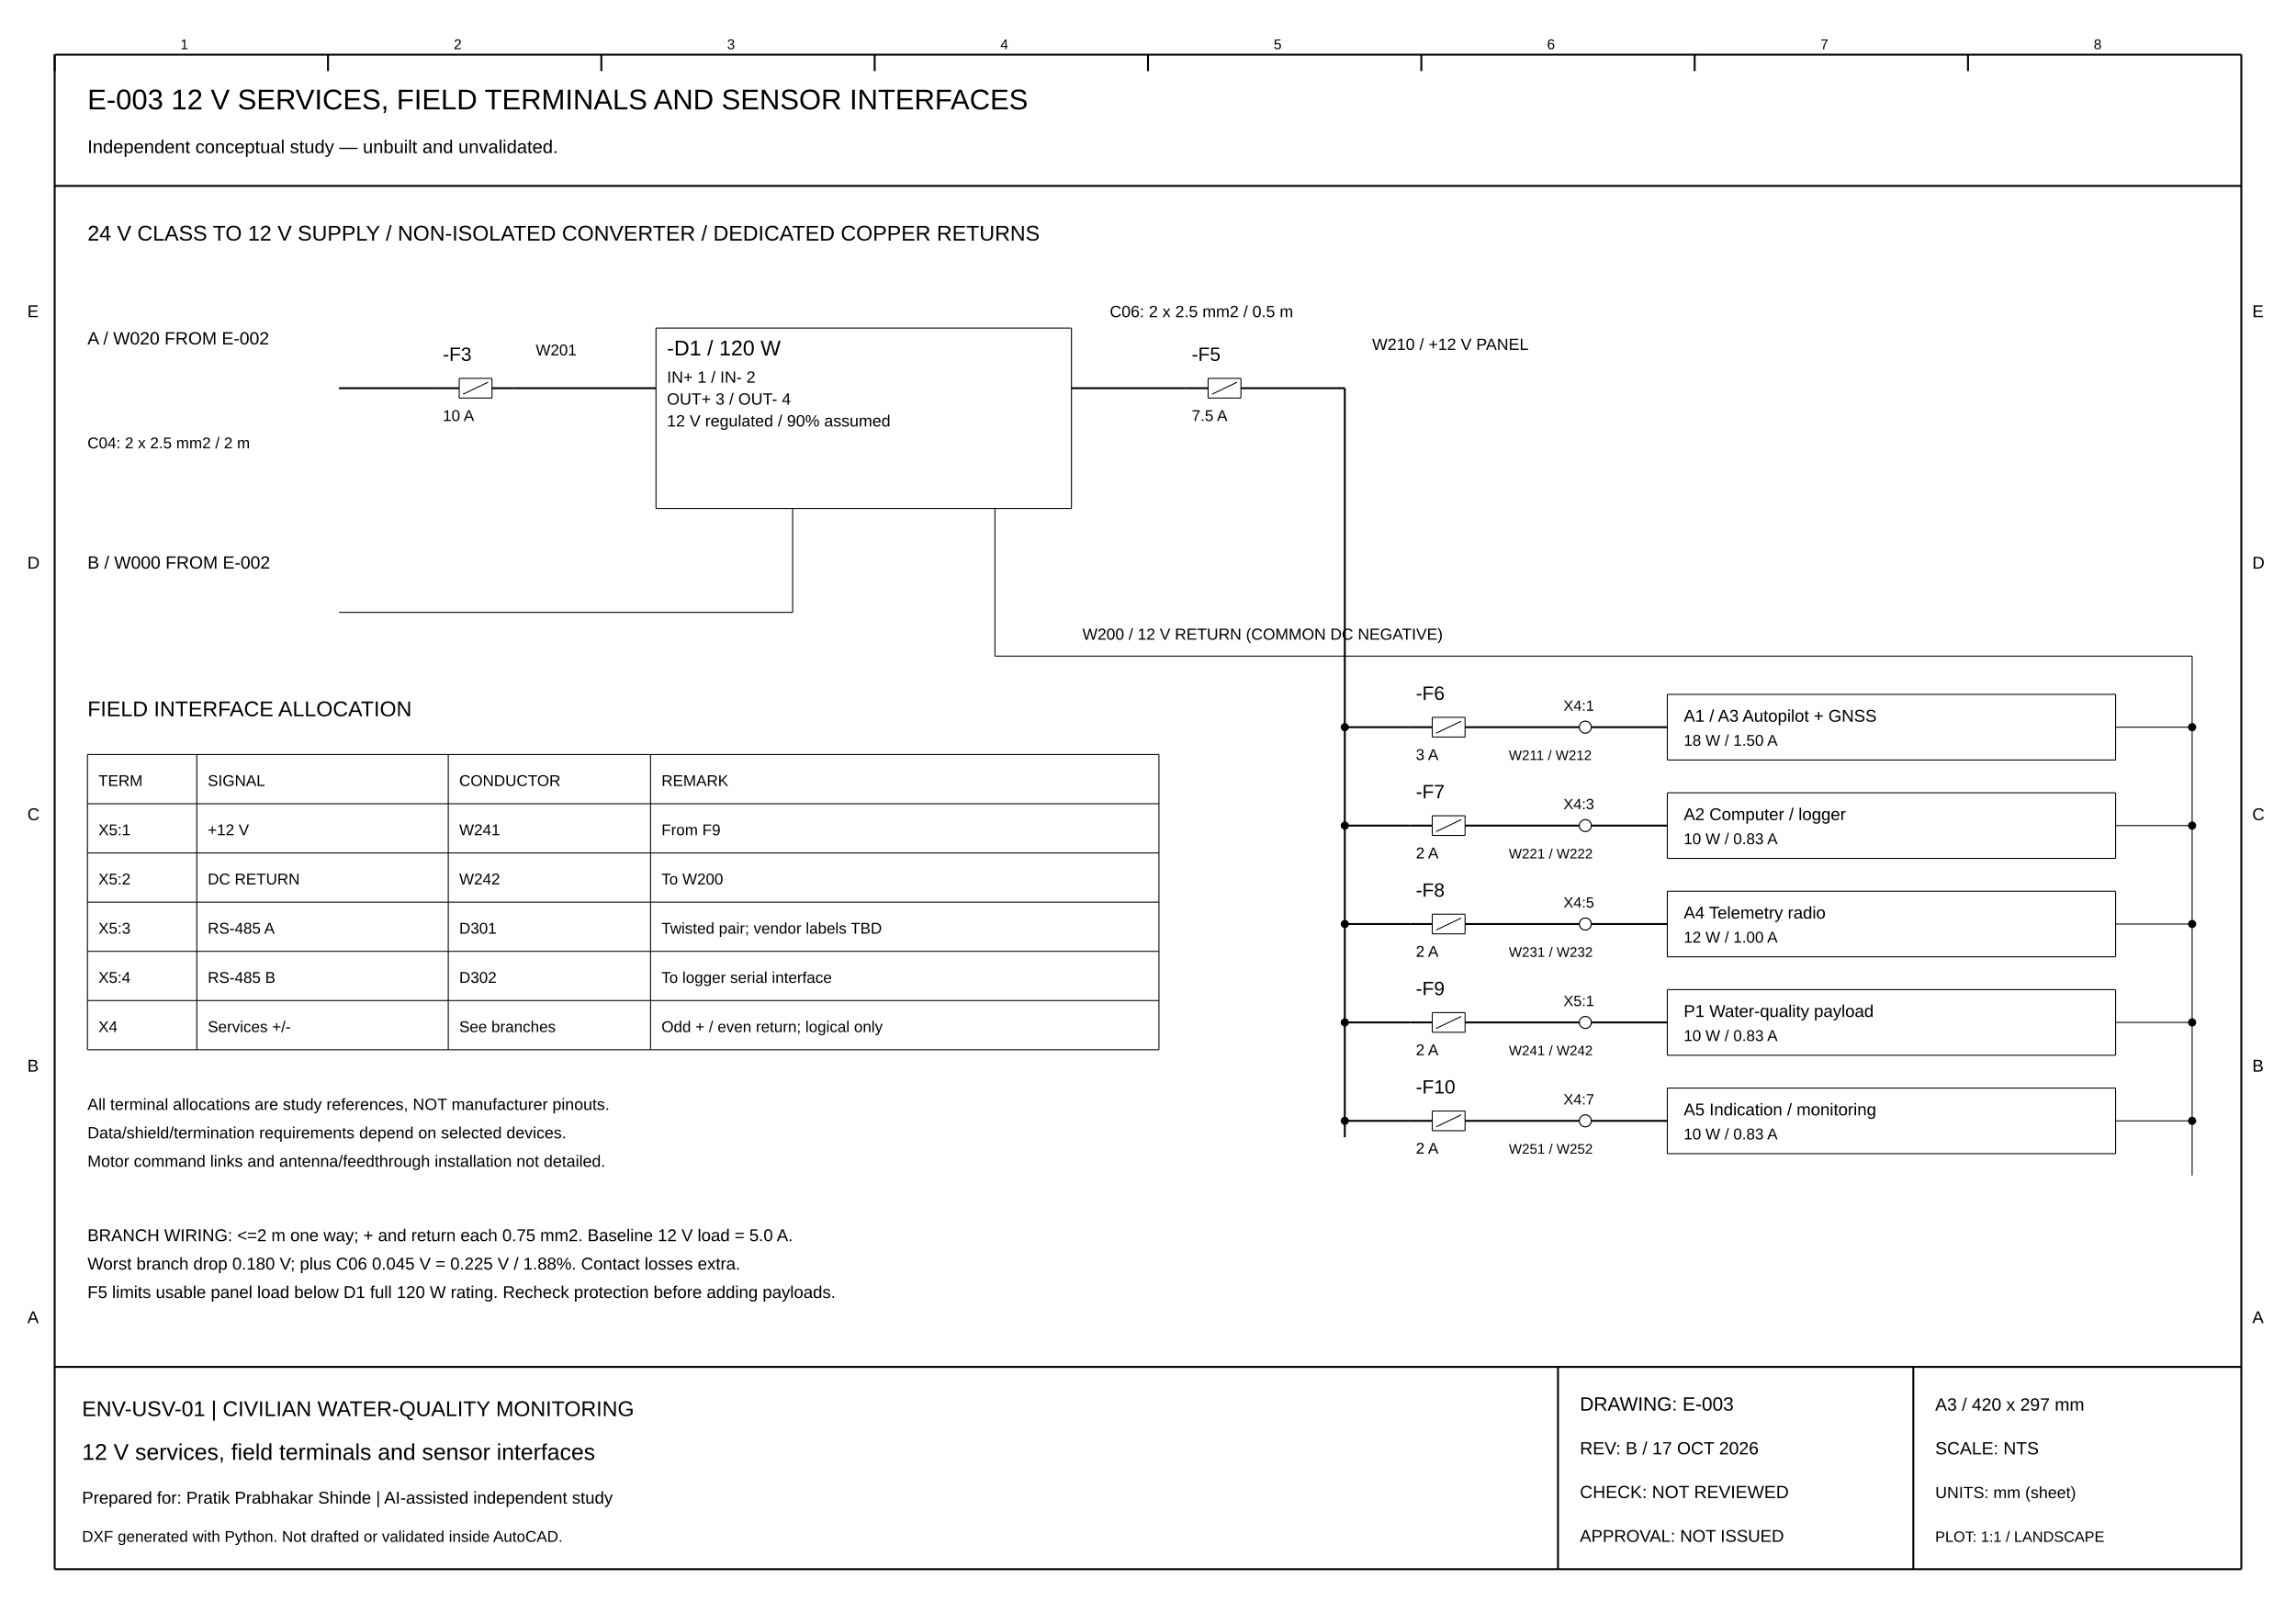
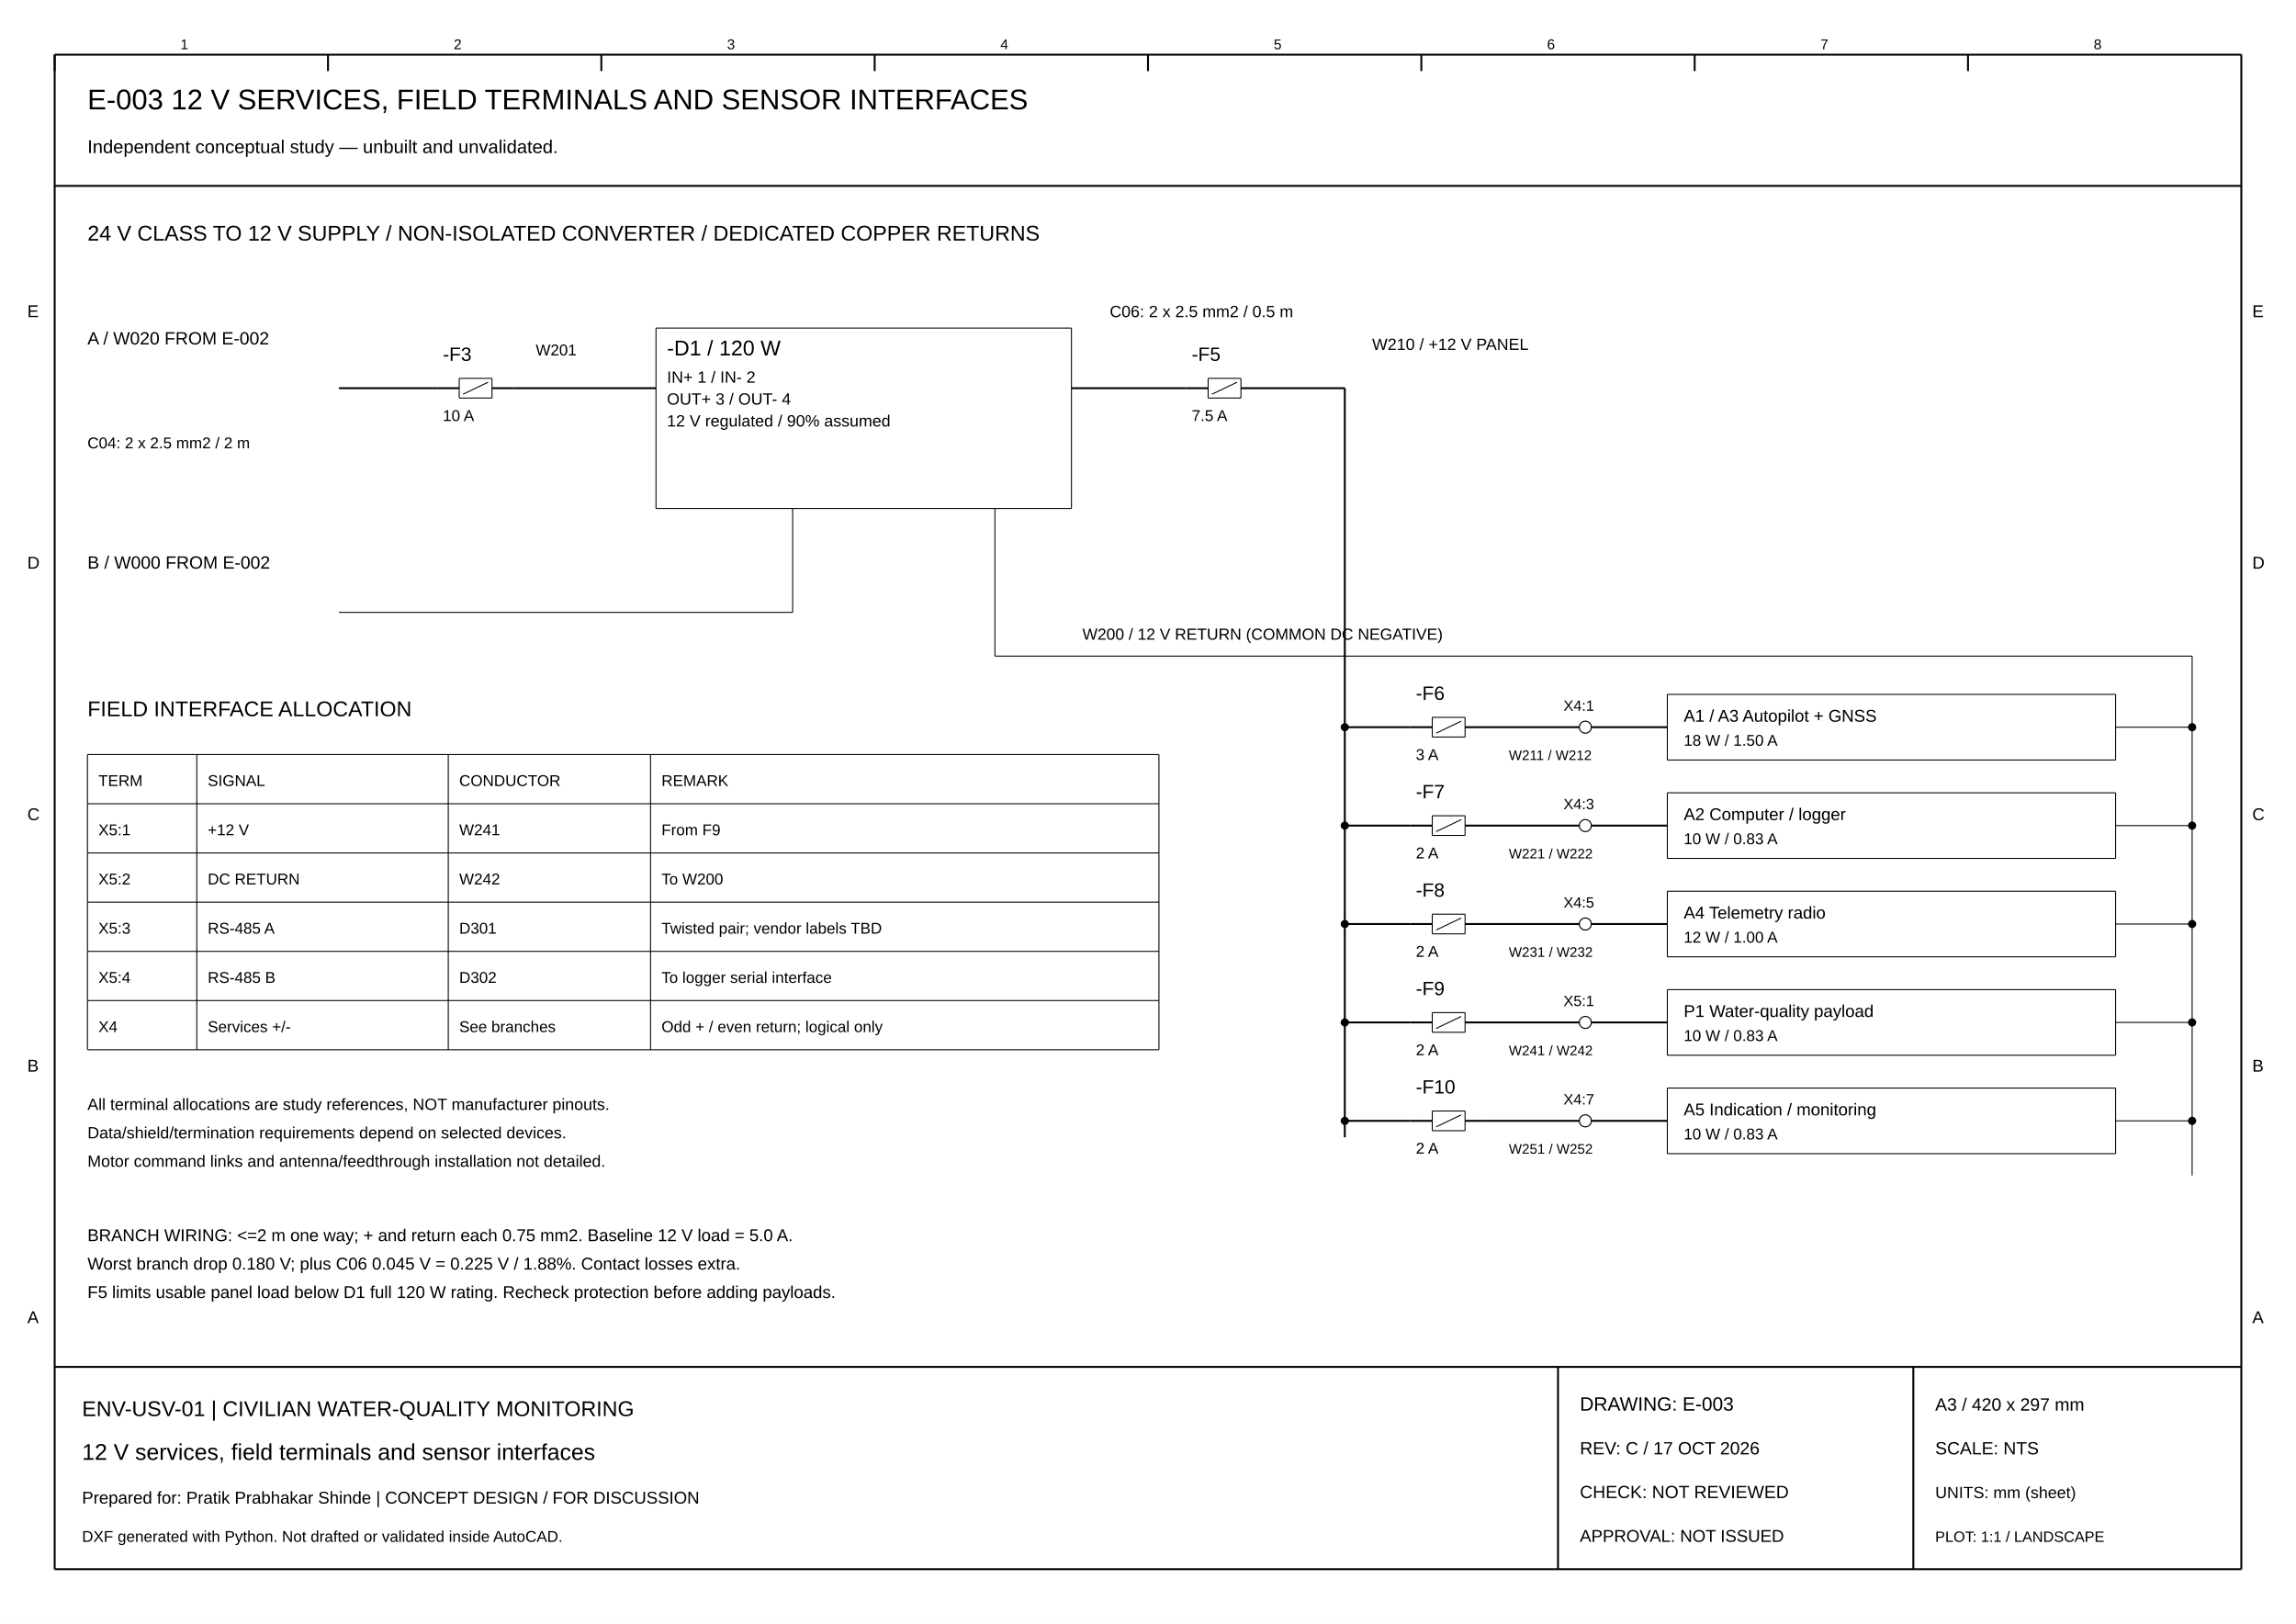
<svg xmlns="http://www.w3.org/2000/svg" viewBox="0 0 420 297" width="1680" height="1188">
  <rect width="420" height="297" fill="white" />
  <line x1="10" y1="287" x2="410" y2="287" stroke="black" stroke-width="0.35" />
  <line x1="410" y1="287" x2="410" y2="10" stroke="black" stroke-width="0.35" />
  <line x1="410" y1="10" x2="10" y2="10" stroke="black" stroke-width="0.35" />
  <line x1="10" y1="10" x2="10" y2="287" stroke="black" stroke-width="0.35" />
  <line x1="10" y1="13" x2="10" y2="10" stroke="black" stroke-width="0.35" />
  <text x="33" y="9" font-family="Arial,Helvetica,sans-serif" font-size="2.6">1</text>
  <line x1="60" y1="13" x2="60" y2="10" stroke="black" stroke-width="0.35" />
  <text x="83" y="9" font-family="Arial,Helvetica,sans-serif" font-size="2.6">2</text>
  <line x1="110" y1="13" x2="110" y2="10" stroke="black" stroke-width="0.35" />
  <text x="133" y="9" font-family="Arial,Helvetica,sans-serif" font-size="2.6">3</text>
  <line x1="160" y1="13" x2="160" y2="10" stroke="black" stroke-width="0.35" />
  <text x="183" y="9" font-family="Arial,Helvetica,sans-serif" font-size="2.6">4</text>
  <line x1="210" y1="13" x2="210" y2="10" stroke="black" stroke-width="0.35" />
  <text x="233" y="9" font-family="Arial,Helvetica,sans-serif" font-size="2.6">5</text>
  <line x1="260" y1="13" x2="260" y2="10" stroke="black" stroke-width="0.35" />
  <text x="283" y="9" font-family="Arial,Helvetica,sans-serif" font-size="2.6">6</text>
  <line x1="310" y1="13" x2="310" y2="10" stroke="black" stroke-width="0.35" />
  <text x="333" y="9" font-family="Arial,Helvetica,sans-serif" font-size="2.6">7</text>
  <line x1="360" y1="13" x2="360" y2="10" stroke="black" stroke-width="0.35" />
  <text x="383" y="9" font-family="Arial,Helvetica,sans-serif" font-size="2.6">8</text>
  <text x="5" y="242" font-family="Arial,Helvetica,sans-serif" font-size="3.12">A</text>
  <text x="412" y="242" font-family="Arial,Helvetica,sans-serif" font-size="3.12">A</text>
  <text x="5" y="196" font-family="Arial,Helvetica,sans-serif" font-size="3.12">B</text>
  <text x="412" y="196" font-family="Arial,Helvetica,sans-serif" font-size="3.12">B</text>
  <text x="5" y="150" font-family="Arial,Helvetica,sans-serif" font-size="3.12">C</text>
  <text x="412" y="150" font-family="Arial,Helvetica,sans-serif" font-size="3.12">C</text>
  <text x="5" y="104" font-family="Arial,Helvetica,sans-serif" font-size="3.12">D</text>
  <text x="412" y="104" font-family="Arial,Helvetica,sans-serif" font-size="3.12">D</text>
  <text x="5" y="58" font-family="Arial,Helvetica,sans-serif" font-size="3.12">E</text>
  <text x="412" y="58" font-family="Arial,Helvetica,sans-serif" font-size="3.12">E</text>
  <text x="16" y="20" font-family="Arial,Helvetica,sans-serif" font-size="5.2">E-003  12 V SERVICES, FIELD TERMINALS AND SENSOR INTERFACES</text>
  <text x="16" y="28" font-family="Arial,Helvetica,sans-serif" font-size="3.38">Independent conceptual study — unbuilt and unvalidated.</text>
  <line x1="10" y1="34" x2="410" y2="34" stroke="black" stroke-width="0.35" />
  <line x1="10" y1="250" x2="410" y2="250" stroke="black" stroke-width="0.35" />
  <text x="15" y="259" font-family="Arial,Helvetica,sans-serif" font-size="3.9">ENV-USV-01  |  CIVILIAN WATER-QUALITY MONITORING</text>
  <text x="15" y="267" font-family="Arial,Helvetica,sans-serif" font-size="4.16">12 V services, field terminals and sensor interfaces</text>
-   <text x="15" y="275" font-family="Arial,Helvetica,sans-serif" font-size="3.12">Prepared for: Pratik Prabhakar Shinde   |   AI-assisted independent study</text>
+   <text x="15" y="275" font-family="Arial,Helvetica,sans-serif" font-size="3.12">Prepared for: Pratik Prabhakar Shinde   |   CONCEPT DESIGN / FOR DISCUSSION</text>
  <text x="15" y="282" font-family="Arial,Helvetica,sans-serif" font-size="2.86">DXF generated with Python. Not drafted or validated inside AutoCAD.</text>
  <line x1="285" y1="287" x2="285" y2="250" stroke="black" stroke-width="0.35" />
  <line x1="350" y1="287" x2="350" y2="250" stroke="black" stroke-width="0.35" />
  <text x="289" y="258" font-family="Arial,Helvetica,sans-serif" font-size="3.51">DRAWING: E-003</text>
-   <text x="289" y="266" font-family="Arial,Helvetica,sans-serif" font-size="3.25">REV: B / 17 OCT 2026</text>
+   <text x="289" y="266" font-family="Arial,Helvetica,sans-serif" font-size="3.25">REV: C / 17 OCT 2026</text>
  <text x="289" y="274" font-family="Arial,Helvetica,sans-serif" font-size="3.25">CHECK: NOT REVIEWED</text>
  <text x="289" y="282" font-family="Arial,Helvetica,sans-serif" font-size="3.12">APPROVAL: NOT ISSUED</text>
  <text x="354" y="258" font-family="Arial,Helvetica,sans-serif" font-size="3.25">A3 / 420 x 297 mm</text>
  <text x="354" y="266" font-family="Arial,Helvetica,sans-serif" font-size="3.25">SCALE: NTS</text>
  <text x="354" y="274" font-family="Arial,Helvetica,sans-serif" font-size="2.99">UNITS: mm (sheet)</text>
  <text x="354" y="282" font-family="Arial,Helvetica,sans-serif" font-size="2.73">PLOT: 1:1 / LANDSCAPE</text>
  <text x="16" y="44" font-family="Arial,Helvetica,sans-serif" font-size="3.9">24 V CLASS TO 12 V SUPPLY / NON-ISOLATED CONVERTER / DEDICATED COPPER RETURNS</text>
  <text x="16" y="63" font-family="Arial,Helvetica,sans-serif" font-size="3.25">A / W020 FROM E-002</text>
  <line x1="62" y1="71" x2="80" y2="71" stroke="black" stroke-width="0.35" />
  <line x1="80" y1="71" x2="84" y2="71" stroke="black" stroke-width="0.35" />
  <line x1="84" y1="72.8" x2="90" y2="72.8" stroke="black" stroke-width="0.18" />
  <line x1="90" y1="72.8" x2="90" y2="69.2" stroke="black" stroke-width="0.18" />
  <line x1="90" y1="69.2" x2="84" y2="69.2" stroke="black" stroke-width="0.18" />
  <line x1="84" y1="69.2" x2="84" y2="72.8" stroke="black" stroke-width="0.18" />
  <line x1="84.7" y1="72.1" x2="89.3" y2="69.9" stroke="black" stroke-width="0.18" />
  <line x1="90" y1="71" x2="94" y2="71" stroke="black" stroke-width="0.35" />
  <text x="81" y="66" font-family="Arial,Helvetica,sans-serif" font-size="3.51">-F3</text>
  <text x="81" y="77" font-family="Arial,Helvetica,sans-serif" font-size="2.86">10 A</text>
  <line x1="94" y1="71" x2="120" y2="71" stroke="black" stroke-width="0.35" />
  <text x="98" y="65" font-family="Arial,Helvetica,sans-serif" font-size="2.86">W201</text>
  <line x1="120" y1="93" x2="196" y2="93" stroke="black" stroke-width="0.18" />
  <line x1="196" y1="93" x2="196" y2="60" stroke="black" stroke-width="0.18" />
  <line x1="196" y1="60" x2="120" y2="60" stroke="black" stroke-width="0.18" />
  <line x1="120" y1="60" x2="120" y2="93" stroke="black" stroke-width="0.18" />
  <text x="122" y="65" font-family="Arial,Helvetica,sans-serif" font-size="3.9">-D1 / 120 W</text>
  <text x="122" y="70" font-family="Arial,Helvetica,sans-serif" font-size="2.99">IN+ 1 / IN- 2</text>
  <text x="122" y="74" font-family="Arial,Helvetica,sans-serif" font-size="2.99">OUT+ 3 / OUT- 4</text>
  <text x="122" y="78" font-family="Arial,Helvetica,sans-serif" font-size="2.99">12 V regulated / 90% assumed</text>
  <line x1="196" y1="71" x2="217" y2="71" stroke="black" stroke-width="0.35" />
  <line x1="217" y1="71" x2="221" y2="71" stroke="black" stroke-width="0.35" />
  <line x1="221" y1="72.8" x2="227" y2="72.8" stroke="black" stroke-width="0.18" />
  <line x1="227" y1="72.8" x2="227" y2="69.2" stroke="black" stroke-width="0.18" />
  <line x1="227" y1="69.2" x2="221" y2="69.2" stroke="black" stroke-width="0.18" />
  <line x1="221" y1="69.2" x2="221" y2="72.8" stroke="black" stroke-width="0.18" />
  <line x1="221.7" y1="72.1" x2="226.3" y2="69.9" stroke="black" stroke-width="0.18" />
  <line x1="227" y1="71" x2="231" y2="71" stroke="black" stroke-width="0.35" />
  <text x="218" y="66" font-family="Arial,Helvetica,sans-serif" font-size="3.51">-F5</text>
  <text x="218" y="77" font-family="Arial,Helvetica,sans-serif" font-size="2.86">7.5 A</text>
  <line x1="231" y1="71" x2="246" y2="71" stroke="black" stroke-width="0.35" />
  <text x="203" y="58" font-family="Arial,Helvetica,sans-serif" font-size="2.99">C06: 2 x 2.5 mm2 / 0.5 m</text>
  <line x1="246" y1="71" x2="246" y2="208" stroke="black" stroke-width="0.35" />
  <text x="251" y="64" font-family="Arial,Helvetica,sans-serif" font-size="2.99">W210 / +12 V PANEL</text>
  <text x="16" y="104" font-family="Arial,Helvetica,sans-serif" font-size="3.25">B / W000 FROM E-002</text>
  <line x1="62" y1="112" x2="145" y2="112" stroke="black" stroke-width="0.18" />
  <line x1="145" y1="112" x2="145" y2="93" stroke="black" stroke-width="0.18" />
  <line x1="182" y1="93" x2="182" y2="120" stroke="black" stroke-width="0.18" />
  <line x1="182" y1="120" x2="401" y2="120" stroke="black" stroke-width="0.18" />
  <line x1="401" y1="120" x2="401" y2="215" stroke="black" stroke-width="0.18" />
  <text x="198" y="117" font-family="Arial,Helvetica,sans-serif" font-size="2.925">W200 / 12 V RETURN (COMMON DC NEGATIVE)</text>
  <text x="16" y="82" font-family="Arial,Helvetica,sans-serif" font-size="2.86">C04: 2 x 2.5 mm2 / 2 m</text>
  <circle cx="246" cy="133" r="0.65" fill="black" stroke="black" stroke-width=".2" />
  <line x1="246" y1="133" x2="258" y2="133" stroke="black" stroke-width="0.35" />
  <line x1="258" y1="133" x2="262" y2="133" stroke="black" stroke-width="0.35" />
  <line x1="262" y1="134.8" x2="268" y2="134.8" stroke="black" stroke-width="0.18" />
  <line x1="268" y1="134.8" x2="268" y2="131.2" stroke="black" stroke-width="0.18" />
  <line x1="268" y1="131.2" x2="262" y2="131.2" stroke="black" stroke-width="0.18" />
  <line x1="262" y1="131.2" x2="262" y2="134.8" stroke="black" stroke-width="0.18" />
  <line x1="262.7" y1="134.1" x2="267.3" y2="131.9" stroke="black" stroke-width="0.18" />
  <line x1="268" y1="133" x2="272" y2="133" stroke="black" stroke-width="0.35" />
  <text x="259" y="128" font-family="Arial,Helvetica,sans-serif" font-size="3.51">-F6</text>
  <text x="259" y="139" font-family="Arial,Helvetica,sans-serif" font-size="2.86">3 A</text>
  <line x1="272" y1="133" x2="305" y2="133" stroke="black" stroke-width="0.35" />
  <circle cx="290" cy="133" r="1.1" fill="white" stroke="black" stroke-width=".2" />
  <text x="286" y="130" font-family="Arial,Helvetica,sans-serif" font-size="2.73">X4:1</text>
  <text x="276" y="139" font-family="Arial,Helvetica,sans-serif" font-size="2.535">W211 / W212</text>
  <line x1="305" y1="139" x2="387" y2="139" stroke="black" stroke-width="0.18" />
  <line x1="387" y1="139" x2="387" y2="127" stroke="black" stroke-width="0.18" />
  <line x1="387" y1="127" x2="305" y2="127" stroke="black" stroke-width="0.18" />
  <line x1="305" y1="127" x2="305" y2="139" stroke="black" stroke-width="0.18" />
  <text x="308" y="132" font-family="Arial,Helvetica,sans-serif" font-size="3.12">A1 / A3  Autopilot + GNSS</text>
  <text x="308" y="136.4" font-family="Arial,Helvetica,sans-serif" font-size="2.86">18 W / 1.50 A</text>
  <line x1="387" y1="133" x2="401" y2="133" stroke="black" stroke-width="0.18" />
  <circle cx="401" cy="133" r="0.65" fill="black" stroke="black" stroke-width=".2" />
  <circle cx="246" cy="151" r="0.65" fill="black" stroke="black" stroke-width=".2" />
  <line x1="246" y1="151" x2="258" y2="151" stroke="black" stroke-width="0.35" />
  <line x1="258" y1="151" x2="262" y2="151" stroke="black" stroke-width="0.35" />
  <line x1="262" y1="152.8" x2="268" y2="152.8" stroke="black" stroke-width="0.18" />
  <line x1="268" y1="152.8" x2="268" y2="149.2" stroke="black" stroke-width="0.18" />
  <line x1="268" y1="149.2" x2="262" y2="149.2" stroke="black" stroke-width="0.18" />
  <line x1="262" y1="149.2" x2="262" y2="152.8" stroke="black" stroke-width="0.18" />
  <line x1="262.7" y1="152.1" x2="267.3" y2="149.9" stroke="black" stroke-width="0.18" />
  <line x1="268" y1="151" x2="272" y2="151" stroke="black" stroke-width="0.35" />
  <text x="259" y="146" font-family="Arial,Helvetica,sans-serif" font-size="3.51">-F7</text>
  <text x="259" y="157" font-family="Arial,Helvetica,sans-serif" font-size="2.86">2 A</text>
  <line x1="272" y1="151" x2="305" y2="151" stroke="black" stroke-width="0.35" />
  <circle cx="290" cy="151" r="1.1" fill="white" stroke="black" stroke-width=".2" />
  <text x="286" y="148" font-family="Arial,Helvetica,sans-serif" font-size="2.73">X4:3</text>
  <text x="276" y="157" font-family="Arial,Helvetica,sans-serif" font-size="2.535">W221 / W222</text>
  <line x1="305" y1="157" x2="387" y2="157" stroke="black" stroke-width="0.18" />
  <line x1="387" y1="157" x2="387" y2="145" stroke="black" stroke-width="0.18" />
  <line x1="387" y1="145" x2="305" y2="145" stroke="black" stroke-width="0.18" />
  <line x1="305" y1="145" x2="305" y2="157" stroke="black" stroke-width="0.18" />
  <text x="308" y="150" font-family="Arial,Helvetica,sans-serif" font-size="3.12">A2  Computer / logger</text>
  <text x="308" y="154.4" font-family="Arial,Helvetica,sans-serif" font-size="2.86">10 W / 0.83 A</text>
  <line x1="387" y1="151" x2="401" y2="151" stroke="black" stroke-width="0.18" />
  <circle cx="401" cy="151" r="0.65" fill="black" stroke="black" stroke-width=".2" />
  <circle cx="246" cy="169" r="0.65" fill="black" stroke="black" stroke-width=".2" />
  <line x1="246" y1="169" x2="258" y2="169" stroke="black" stroke-width="0.35" />
  <line x1="258" y1="169" x2="262" y2="169" stroke="black" stroke-width="0.35" />
  <line x1="262" y1="170.8" x2="268" y2="170.8" stroke="black" stroke-width="0.18" />
  <line x1="268" y1="170.8" x2="268" y2="167.2" stroke="black" stroke-width="0.18" />
  <line x1="268" y1="167.2" x2="262" y2="167.2" stroke="black" stroke-width="0.18" />
  <line x1="262" y1="167.2" x2="262" y2="170.8" stroke="black" stroke-width="0.18" />
  <line x1="262.7" y1="170.1" x2="267.3" y2="167.9" stroke="black" stroke-width="0.18" />
  <line x1="268" y1="169" x2="272" y2="169" stroke="black" stroke-width="0.35" />
  <text x="259" y="164" font-family="Arial,Helvetica,sans-serif" font-size="3.51">-F8</text>
  <text x="259" y="175" font-family="Arial,Helvetica,sans-serif" font-size="2.86">2 A</text>
  <line x1="272" y1="169" x2="305" y2="169" stroke="black" stroke-width="0.35" />
  <circle cx="290" cy="169" r="1.1" fill="white" stroke="black" stroke-width=".2" />
  <text x="286" y="166" font-family="Arial,Helvetica,sans-serif" font-size="2.73">X4:5</text>
  <text x="276" y="175" font-family="Arial,Helvetica,sans-serif" font-size="2.535">W231 / W232</text>
  <line x1="305" y1="175" x2="387" y2="175" stroke="black" stroke-width="0.18" />
  <line x1="387" y1="175" x2="387" y2="163" stroke="black" stroke-width="0.18" />
  <line x1="387" y1="163" x2="305" y2="163" stroke="black" stroke-width="0.18" />
  <line x1="305" y1="163" x2="305" y2="175" stroke="black" stroke-width="0.18" />
  <text x="308" y="168" font-family="Arial,Helvetica,sans-serif" font-size="3.12">A4  Telemetry radio</text>
  <text x="308" y="172.4" font-family="Arial,Helvetica,sans-serif" font-size="2.86">12 W / 1.00 A</text>
  <line x1="387" y1="169" x2="401" y2="169" stroke="black" stroke-width="0.18" />
  <circle cx="401" cy="169" r="0.65" fill="black" stroke="black" stroke-width=".2" />
  <circle cx="246" cy="187" r="0.65" fill="black" stroke="black" stroke-width=".2" />
  <line x1="246" y1="187" x2="258" y2="187" stroke="black" stroke-width="0.35" />
  <line x1="258" y1="187" x2="262" y2="187" stroke="black" stroke-width="0.35" />
  <line x1="262" y1="188.8" x2="268" y2="188.8" stroke="black" stroke-width="0.18" />
  <line x1="268" y1="188.8" x2="268" y2="185.2" stroke="black" stroke-width="0.18" />
  <line x1="268" y1="185.2" x2="262" y2="185.2" stroke="black" stroke-width="0.18" />
  <line x1="262" y1="185.2" x2="262" y2="188.8" stroke="black" stroke-width="0.18" />
  <line x1="262.7" y1="188.1" x2="267.3" y2="185.9" stroke="black" stroke-width="0.18" />
  <line x1="268" y1="187" x2="272" y2="187" stroke="black" stroke-width="0.35" />
  <text x="259" y="182" font-family="Arial,Helvetica,sans-serif" font-size="3.51">-F9</text>
  <text x="259" y="193" font-family="Arial,Helvetica,sans-serif" font-size="2.86">2 A</text>
  <line x1="272" y1="187" x2="305" y2="187" stroke="black" stroke-width="0.35" />
  <circle cx="290" cy="187" r="1.1" fill="white" stroke="black" stroke-width=".2" />
  <text x="286" y="184" font-family="Arial,Helvetica,sans-serif" font-size="2.73">X5:1</text>
  <text x="276" y="193" font-family="Arial,Helvetica,sans-serif" font-size="2.535">W241 / W242</text>
  <line x1="305" y1="193" x2="387" y2="193" stroke="black" stroke-width="0.18" />
  <line x1="387" y1="193" x2="387" y2="181" stroke="black" stroke-width="0.18" />
  <line x1="387" y1="181" x2="305" y2="181" stroke="black" stroke-width="0.18" />
  <line x1="305" y1="181" x2="305" y2="193" stroke="black" stroke-width="0.18" />
  <text x="308" y="186" font-family="Arial,Helvetica,sans-serif" font-size="3.12">P1  Water-quality payload</text>
  <text x="308" y="190.4" font-family="Arial,Helvetica,sans-serif" font-size="2.86">10 W / 0.83 A</text>
  <line x1="387" y1="187" x2="401" y2="187" stroke="black" stroke-width="0.18" />
  <circle cx="401" cy="187" r="0.65" fill="black" stroke="black" stroke-width=".2" />
  <circle cx="246" cy="205" r="0.65" fill="black" stroke="black" stroke-width=".2" />
  <line x1="246" y1="205" x2="258" y2="205" stroke="black" stroke-width="0.35" />
  <line x1="258" y1="205" x2="262" y2="205" stroke="black" stroke-width="0.35" />
  <line x1="262" y1="206.8" x2="268" y2="206.8" stroke="black" stroke-width="0.18" />
  <line x1="268" y1="206.8" x2="268" y2="203.2" stroke="black" stroke-width="0.18" />
  <line x1="268" y1="203.2" x2="262" y2="203.2" stroke="black" stroke-width="0.18" />
  <line x1="262" y1="203.2" x2="262" y2="206.8" stroke="black" stroke-width="0.18" />
  <line x1="262.7" y1="206.1" x2="267.3" y2="203.9" stroke="black" stroke-width="0.18" />
  <line x1="268" y1="205" x2="272" y2="205" stroke="black" stroke-width="0.35" />
  <text x="259" y="200" font-family="Arial,Helvetica,sans-serif" font-size="3.51">-F10</text>
  <text x="259" y="211" font-family="Arial,Helvetica,sans-serif" font-size="2.86">2 A</text>
  <line x1="272" y1="205" x2="305" y2="205" stroke="black" stroke-width="0.35" />
  <circle cx="290" cy="205" r="1.1" fill="white" stroke="black" stroke-width=".2" />
  <text x="286" y="202" font-family="Arial,Helvetica,sans-serif" font-size="2.73">X4:7</text>
  <text x="276" y="211" font-family="Arial,Helvetica,sans-serif" font-size="2.535">W251 / W252</text>
  <line x1="305" y1="211" x2="387" y2="211" stroke="black" stroke-width="0.18" />
  <line x1="387" y1="211" x2="387" y2="199" stroke="black" stroke-width="0.18" />
  <line x1="387" y1="199" x2="305" y2="199" stroke="black" stroke-width="0.18" />
  <line x1="305" y1="199" x2="305" y2="211" stroke="black" stroke-width="0.18" />
  <text x="308" y="204" font-family="Arial,Helvetica,sans-serif" font-size="3.12">A5  Indication / monitoring</text>
  <text x="308" y="208.4" font-family="Arial,Helvetica,sans-serif" font-size="2.86">10 W / 0.83 A</text>
  <line x1="387" y1="205" x2="401" y2="205" stroke="black" stroke-width="0.18" />
  <circle cx="401" cy="205" r="0.65" fill="black" stroke="black" stroke-width=".2" />
  <text x="16" y="131" font-family="Arial,Helvetica,sans-serif" font-size="3.9">FIELD INTERFACE ALLOCATION</text>
  <line x1="16" y1="192" x2="212" y2="192" stroke="black" stroke-width="0.18" />
  <line x1="212" y1="192" x2="212" y2="138" stroke="black" stroke-width="0.18" />
  <line x1="212" y1="138" x2="16" y2="138" stroke="black" stroke-width="0.18" />
  <line x1="16" y1="138" x2="16" y2="192" stroke="black" stroke-width="0.18" />
  <line x1="36" y1="192" x2="36" y2="138" stroke="black" stroke-width="0.18" />
  <line x1="82" y1="192" x2="82" y2="138" stroke="black" stroke-width="0.18" />
  <line x1="119" y1="192" x2="119" y2="138" stroke="black" stroke-width="0.18" />
  <line x1="16" y1="147" x2="212" y2="147" stroke="black" stroke-width="0.18" />
  <line x1="16" y1="156" x2="212" y2="156" stroke="black" stroke-width="0.18" />
  <line x1="16" y1="165" x2="212" y2="165" stroke="black" stroke-width="0.18" />
  <line x1="16" y1="174" x2="212" y2="174" stroke="black" stroke-width="0.18" />
  <line x1="16" y1="183" x2="212" y2="183" stroke="black" stroke-width="0.18" />
  <text x="18" y="143.76" font-family="Arial,Helvetica,sans-serif" font-size="2.86">TERM</text>
  <text x="38" y="143.76" font-family="Arial,Helvetica,sans-serif" font-size="2.86">SIGNAL</text>
  <text x="84" y="143.76" font-family="Arial,Helvetica,sans-serif" font-size="2.86">CONDUCTOR</text>
  <text x="121" y="143.76" font-family="Arial,Helvetica,sans-serif" font-size="2.86">REMARK</text>
  <text x="18" y="152.76" font-family="Arial,Helvetica,sans-serif" font-size="2.86">X5:1</text>
  <text x="38" y="152.76" font-family="Arial,Helvetica,sans-serif" font-size="2.86">+12 V</text>
  <text x="84" y="152.76" font-family="Arial,Helvetica,sans-serif" font-size="2.86">W241</text>
  <text x="121" y="152.76" font-family="Arial,Helvetica,sans-serif" font-size="2.86">From F9</text>
  <text x="18" y="161.76" font-family="Arial,Helvetica,sans-serif" font-size="2.86">X5:2</text>
  <text x="38" y="161.76" font-family="Arial,Helvetica,sans-serif" font-size="2.86">DC RETURN</text>
  <text x="84" y="161.76" font-family="Arial,Helvetica,sans-serif" font-size="2.86">W242</text>
  <text x="121" y="161.76" font-family="Arial,Helvetica,sans-serif" font-size="2.86">To W200</text>
  <text x="18" y="170.76" font-family="Arial,Helvetica,sans-serif" font-size="2.86">X5:3</text>
  <text x="38" y="170.76" font-family="Arial,Helvetica,sans-serif" font-size="2.86">RS-485 A</text>
  <text x="84" y="170.76" font-family="Arial,Helvetica,sans-serif" font-size="2.86">D301</text>
  <text x="121" y="170.76" font-family="Arial,Helvetica,sans-serif" font-size="2.86">Twisted pair; vendor labels TBD</text>
  <text x="18" y="179.76" font-family="Arial,Helvetica,sans-serif" font-size="2.86">X5:4</text>
  <text x="38" y="179.76" font-family="Arial,Helvetica,sans-serif" font-size="2.86">RS-485 B</text>
  <text x="84" y="179.76" font-family="Arial,Helvetica,sans-serif" font-size="2.86">D302</text>
  <text x="121" y="179.76" font-family="Arial,Helvetica,sans-serif" font-size="2.86">To logger serial interface</text>
  <text x="18" y="188.76" font-family="Arial,Helvetica,sans-serif" font-size="2.86">X4</text>
  <text x="38" y="188.76" font-family="Arial,Helvetica,sans-serif" font-size="2.86">Services +/-</text>
  <text x="84" y="188.76" font-family="Arial,Helvetica,sans-serif" font-size="2.86">See branches</text>
  <text x="121" y="188.76" font-family="Arial,Helvetica,sans-serif" font-size="2.86">Odd + / even return; logical only</text>
  <text x="16" y="203.0" font-family="Arial,Helvetica,sans-serif" font-size="2.99">All terminal allocations are study references, NOT manufacturer pinouts.</text>
  <text x="16" y="208.2" font-family="Arial,Helvetica,sans-serif" font-size="2.99">Data/shield/termination requirements depend on selected devices.</text>
  <text x="16" y="213.4" font-family="Arial,Helvetica,sans-serif" font-size="2.99">Motor command links and antenna/feedthrough installation not detailed.</text>
  <text x="16" y="227.0" font-family="Arial,Helvetica,sans-serif" font-size="3.12">BRANCH WIRING: &lt;=2 m one way; + and return each 0.75 mm2. Baseline 12 V load = 5.0 A.</text>
  <text x="16" y="232.2" font-family="Arial,Helvetica,sans-serif" font-size="3.12">Worst branch drop 0.180 V; plus C06 0.045 V = 0.225 V / 1.88%. Contact losses extra.</text>
  <text x="16" y="237.4" font-family="Arial,Helvetica,sans-serif" font-size="3.12">F5 limits usable panel load below D1 full 120 W rating. Recheck protection before adding payloads.</text>
</svg>
